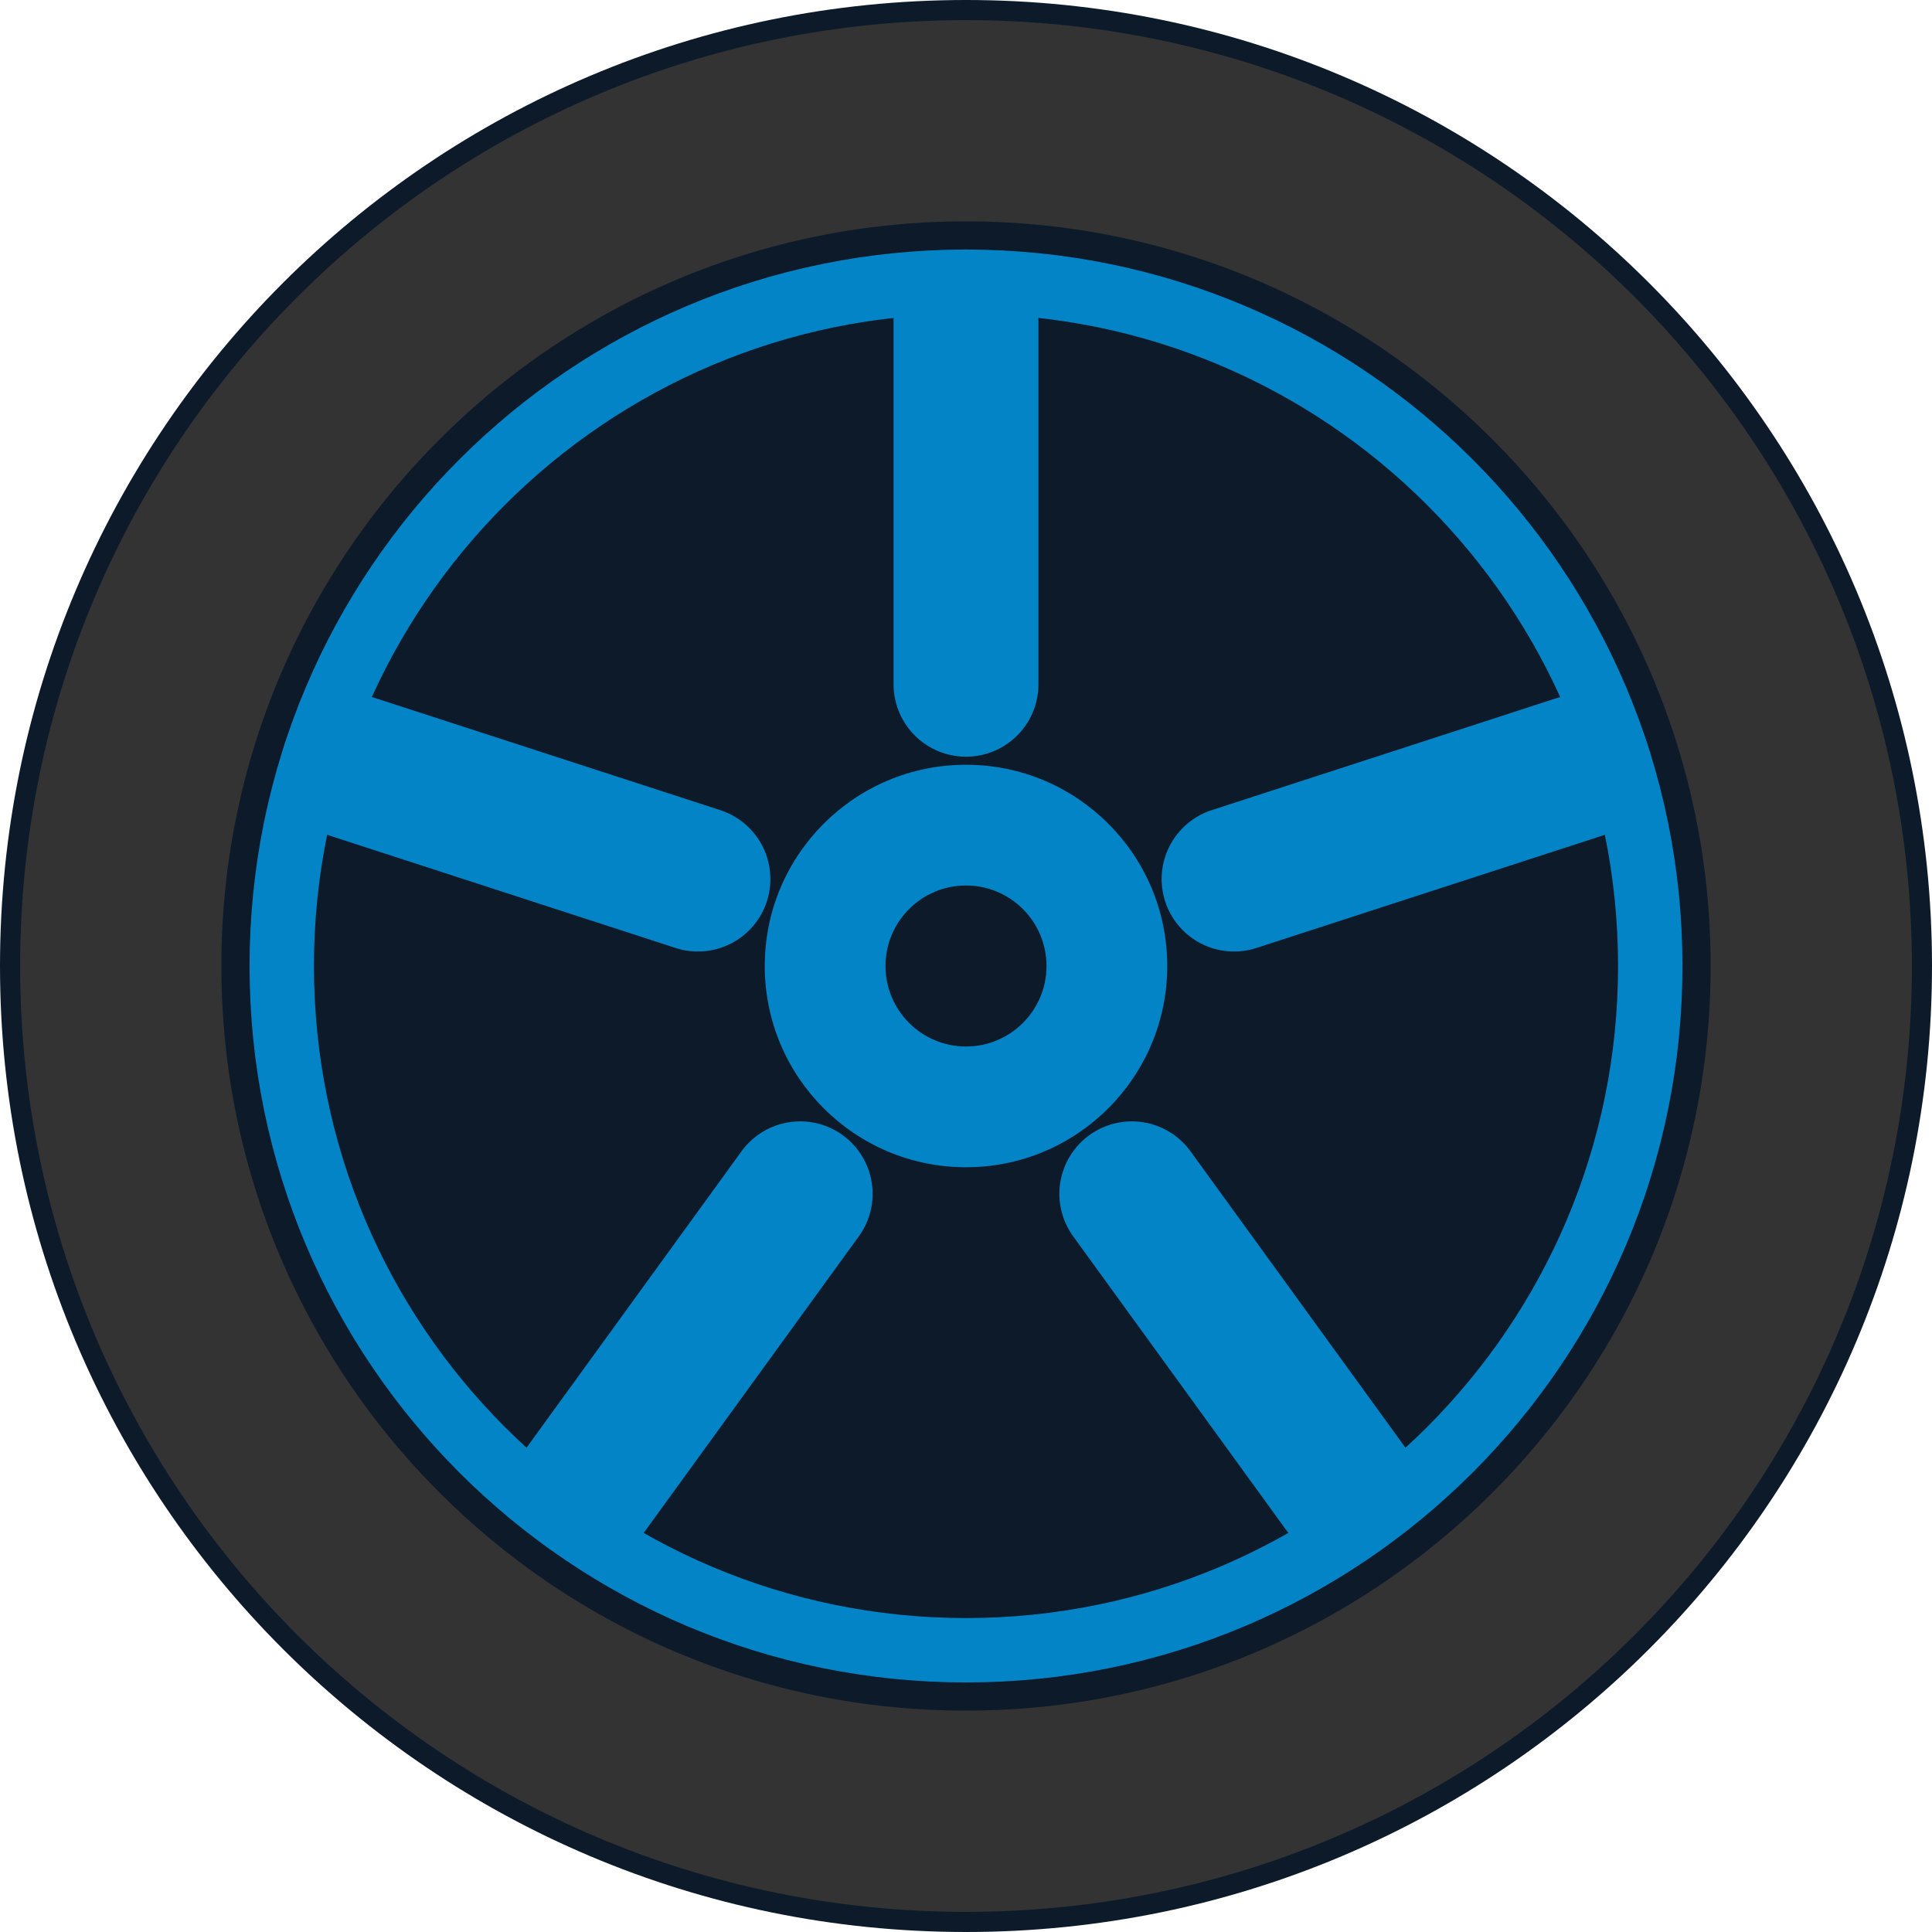
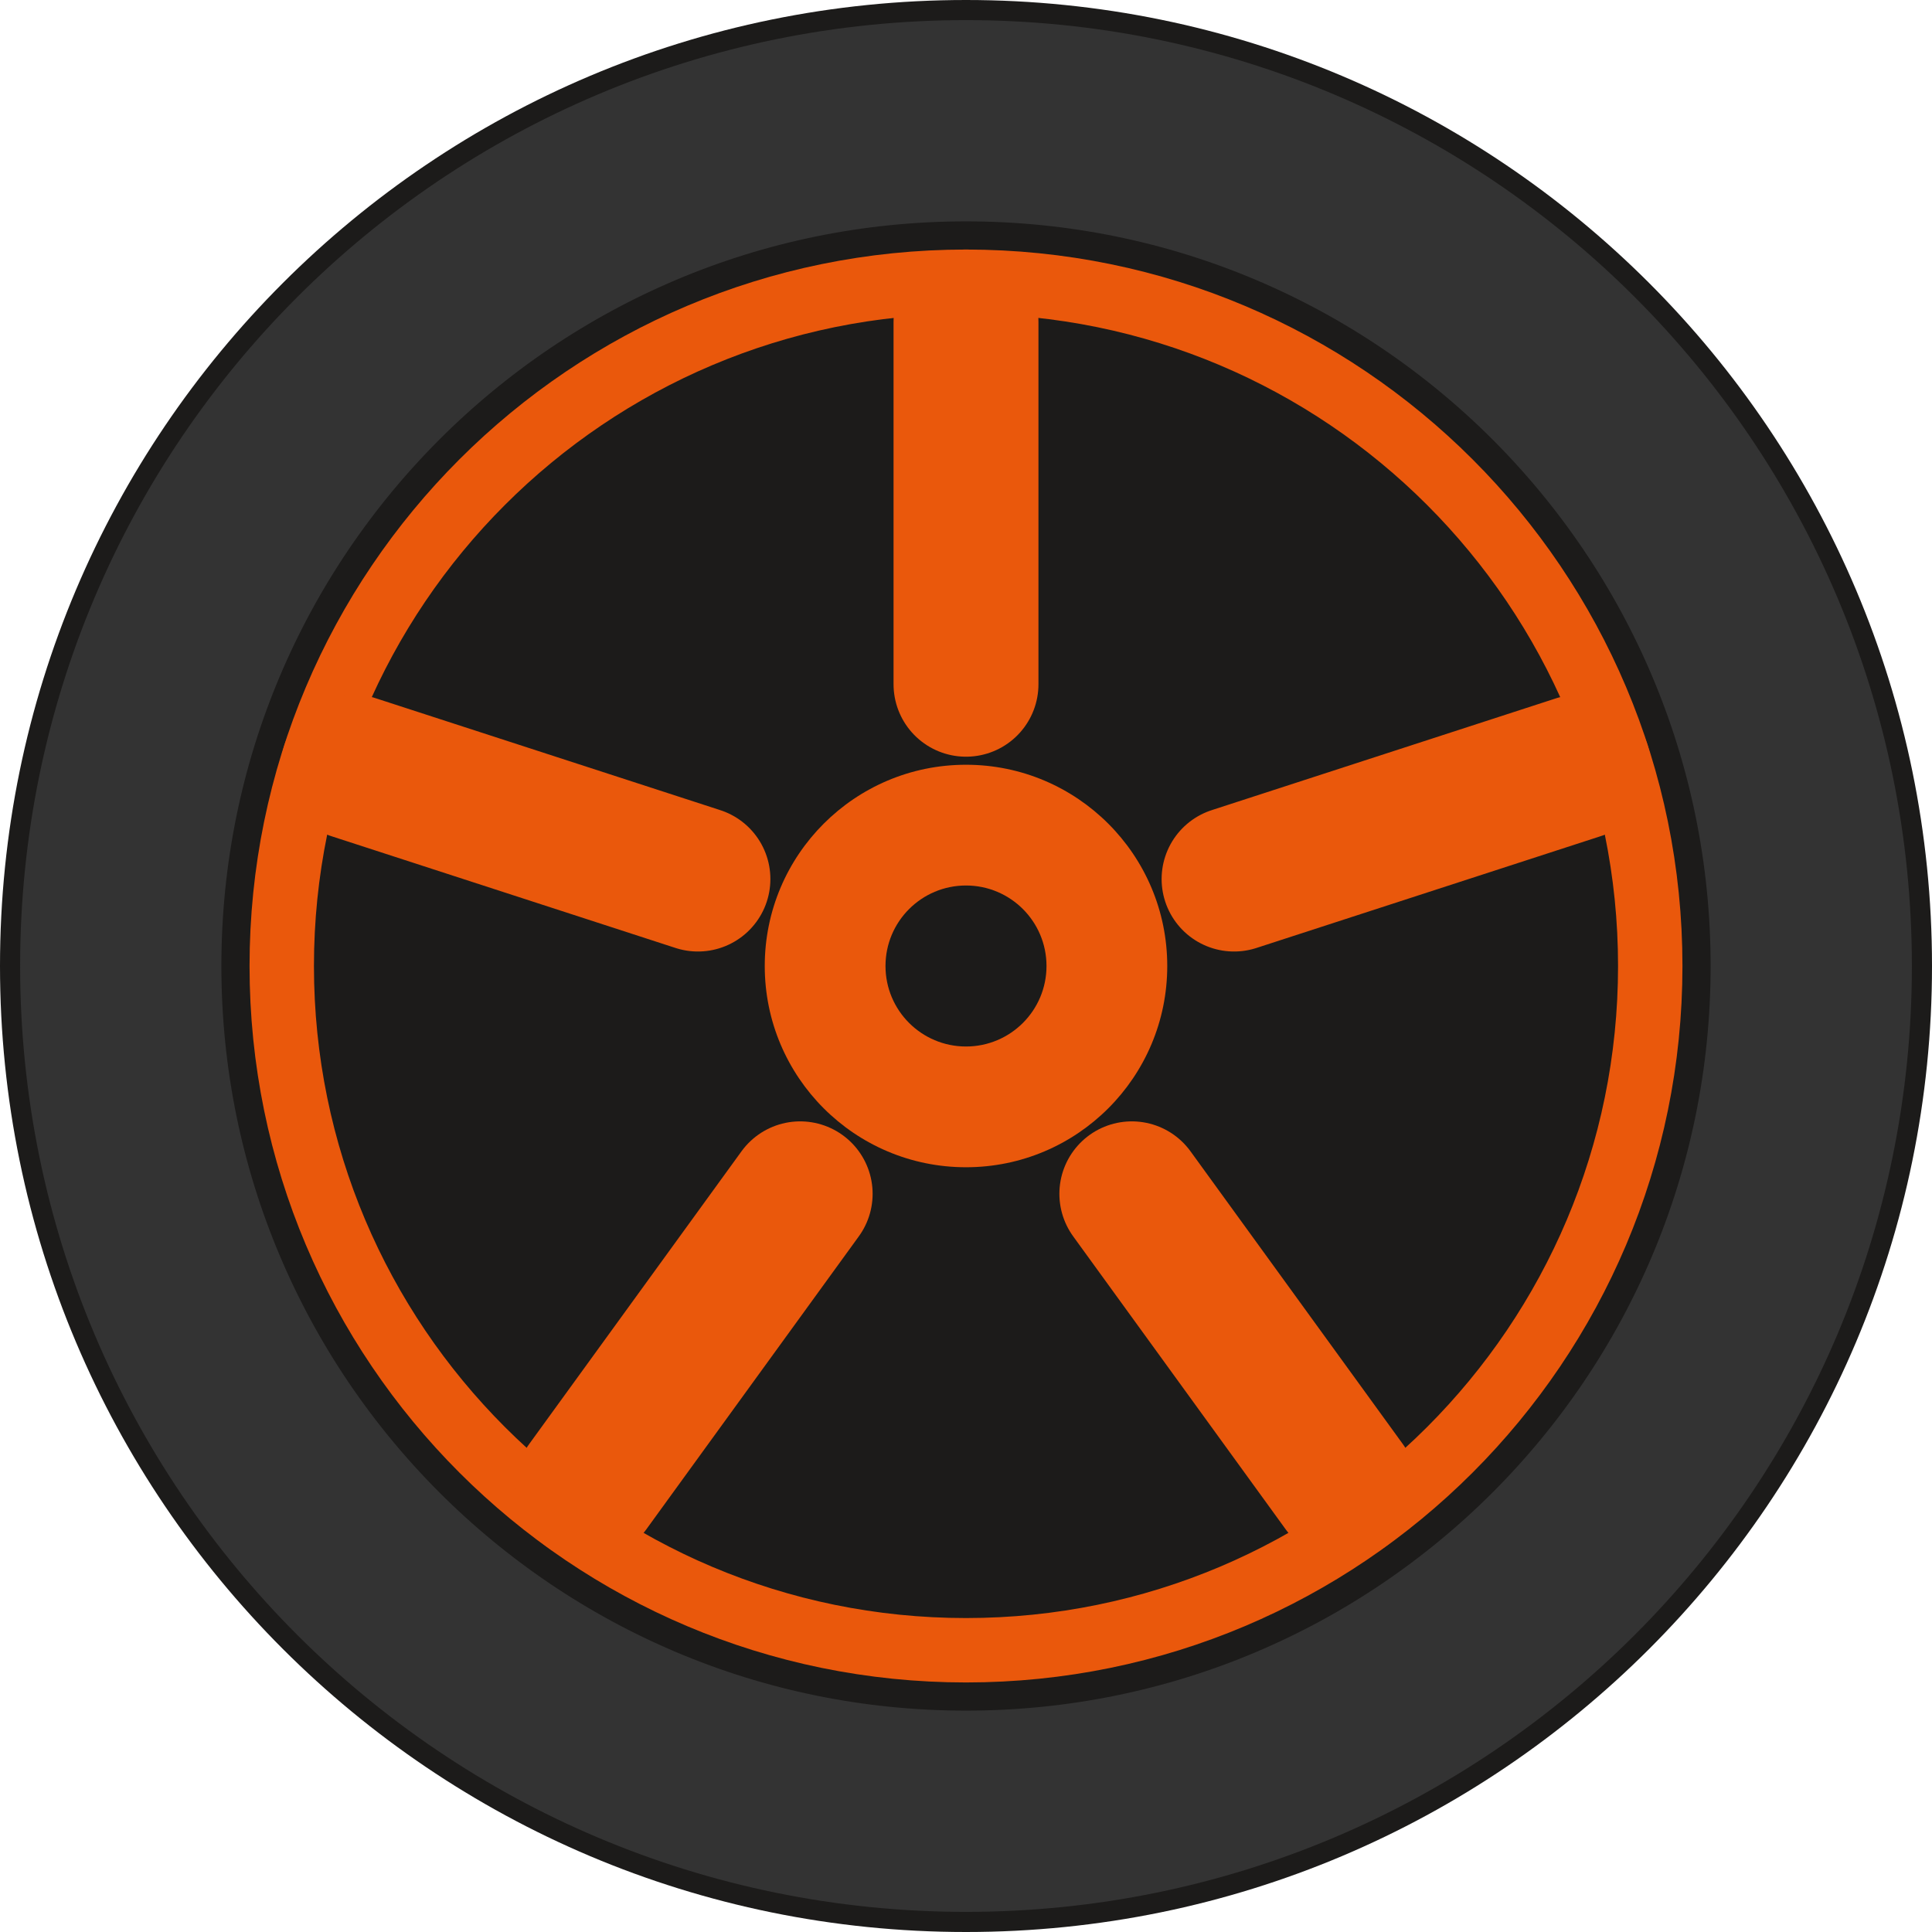
<svg xmlns="http://www.w3.org/2000/svg" viewBox="0 0 24 24" width="24" height="24">
-   <circle cx="12" cy="12" r="12" fill="#0C1A2A" />
+   <circle cx="12" cy="12" r="12" fill="#1C1B1A" />
  <circle cx="12" cy="12" r="10.5" fill="none" stroke="#333" stroke-width="2.5" />
-   <circle cx="12" cy="12" r="8.5" fill="none" stroke="#0284C7" stroke-width="0.8" />
-   <line x1="12.00" y1="8.50" x2="12.00" y2="4.00" stroke="#0284C7" stroke-width="1.8" stroke-linecap="round" />
-   <line x1="15.33" y1="10.92" x2="19.61" y2="9.53" stroke="#0284C7" stroke-width="1.8" stroke-linecap="round" />
-   <line x1="14.06" y1="14.83" x2="16.70" y2="18.47" stroke="#0284C7" stroke-width="1.8" stroke-linecap="round" />
-   <line x1="9.94" y1="14.83" x2="7.30" y2="18.47" stroke="#0284C7" stroke-width="1.8" stroke-linecap="round" />
-   <line x1="8.67" y1="10.92" x2="4.39" y2="9.53" stroke="#0284C7" stroke-width="1.8" stroke-linecap="round" />
-   <circle cx="12" cy="12" r="2.5" fill="#0284C7" />
-   <circle cx="12" cy="12" r="1" fill="#0C1A2A" />
+   <circle cx="12" cy="12" r="8.5" fill="none" stroke="#EA580C" stroke-width="0.8" />
+   <line x1="12.00" y1="8.50" x2="12.00" y2="4.00" stroke="#EA580C" stroke-width="1.8" stroke-linecap="round" />
+   <line x1="15.33" y1="10.92" x2="19.61" y2="9.53" stroke="#EA580C" stroke-width="1.8" stroke-linecap="round" />
+   <line x1="14.06" y1="14.83" x2="16.70" y2="18.47" stroke="#EA580C" stroke-width="1.8" stroke-linecap="round" />
+   <line x1="9.94" y1="14.83" x2="7.30" y2="18.47" stroke="#EA580C" stroke-width="1.8" stroke-linecap="round" />
+   <line x1="8.67" y1="10.92" x2="4.39" y2="9.53" stroke="#EA580C" stroke-width="1.8" stroke-linecap="round" />
+   <circle cx="12" cy="12" r="2.5" fill="#EA580C" />
+   <circle cx="12" cy="12" r="1" fill="#1C1B1A" />
</svg>
